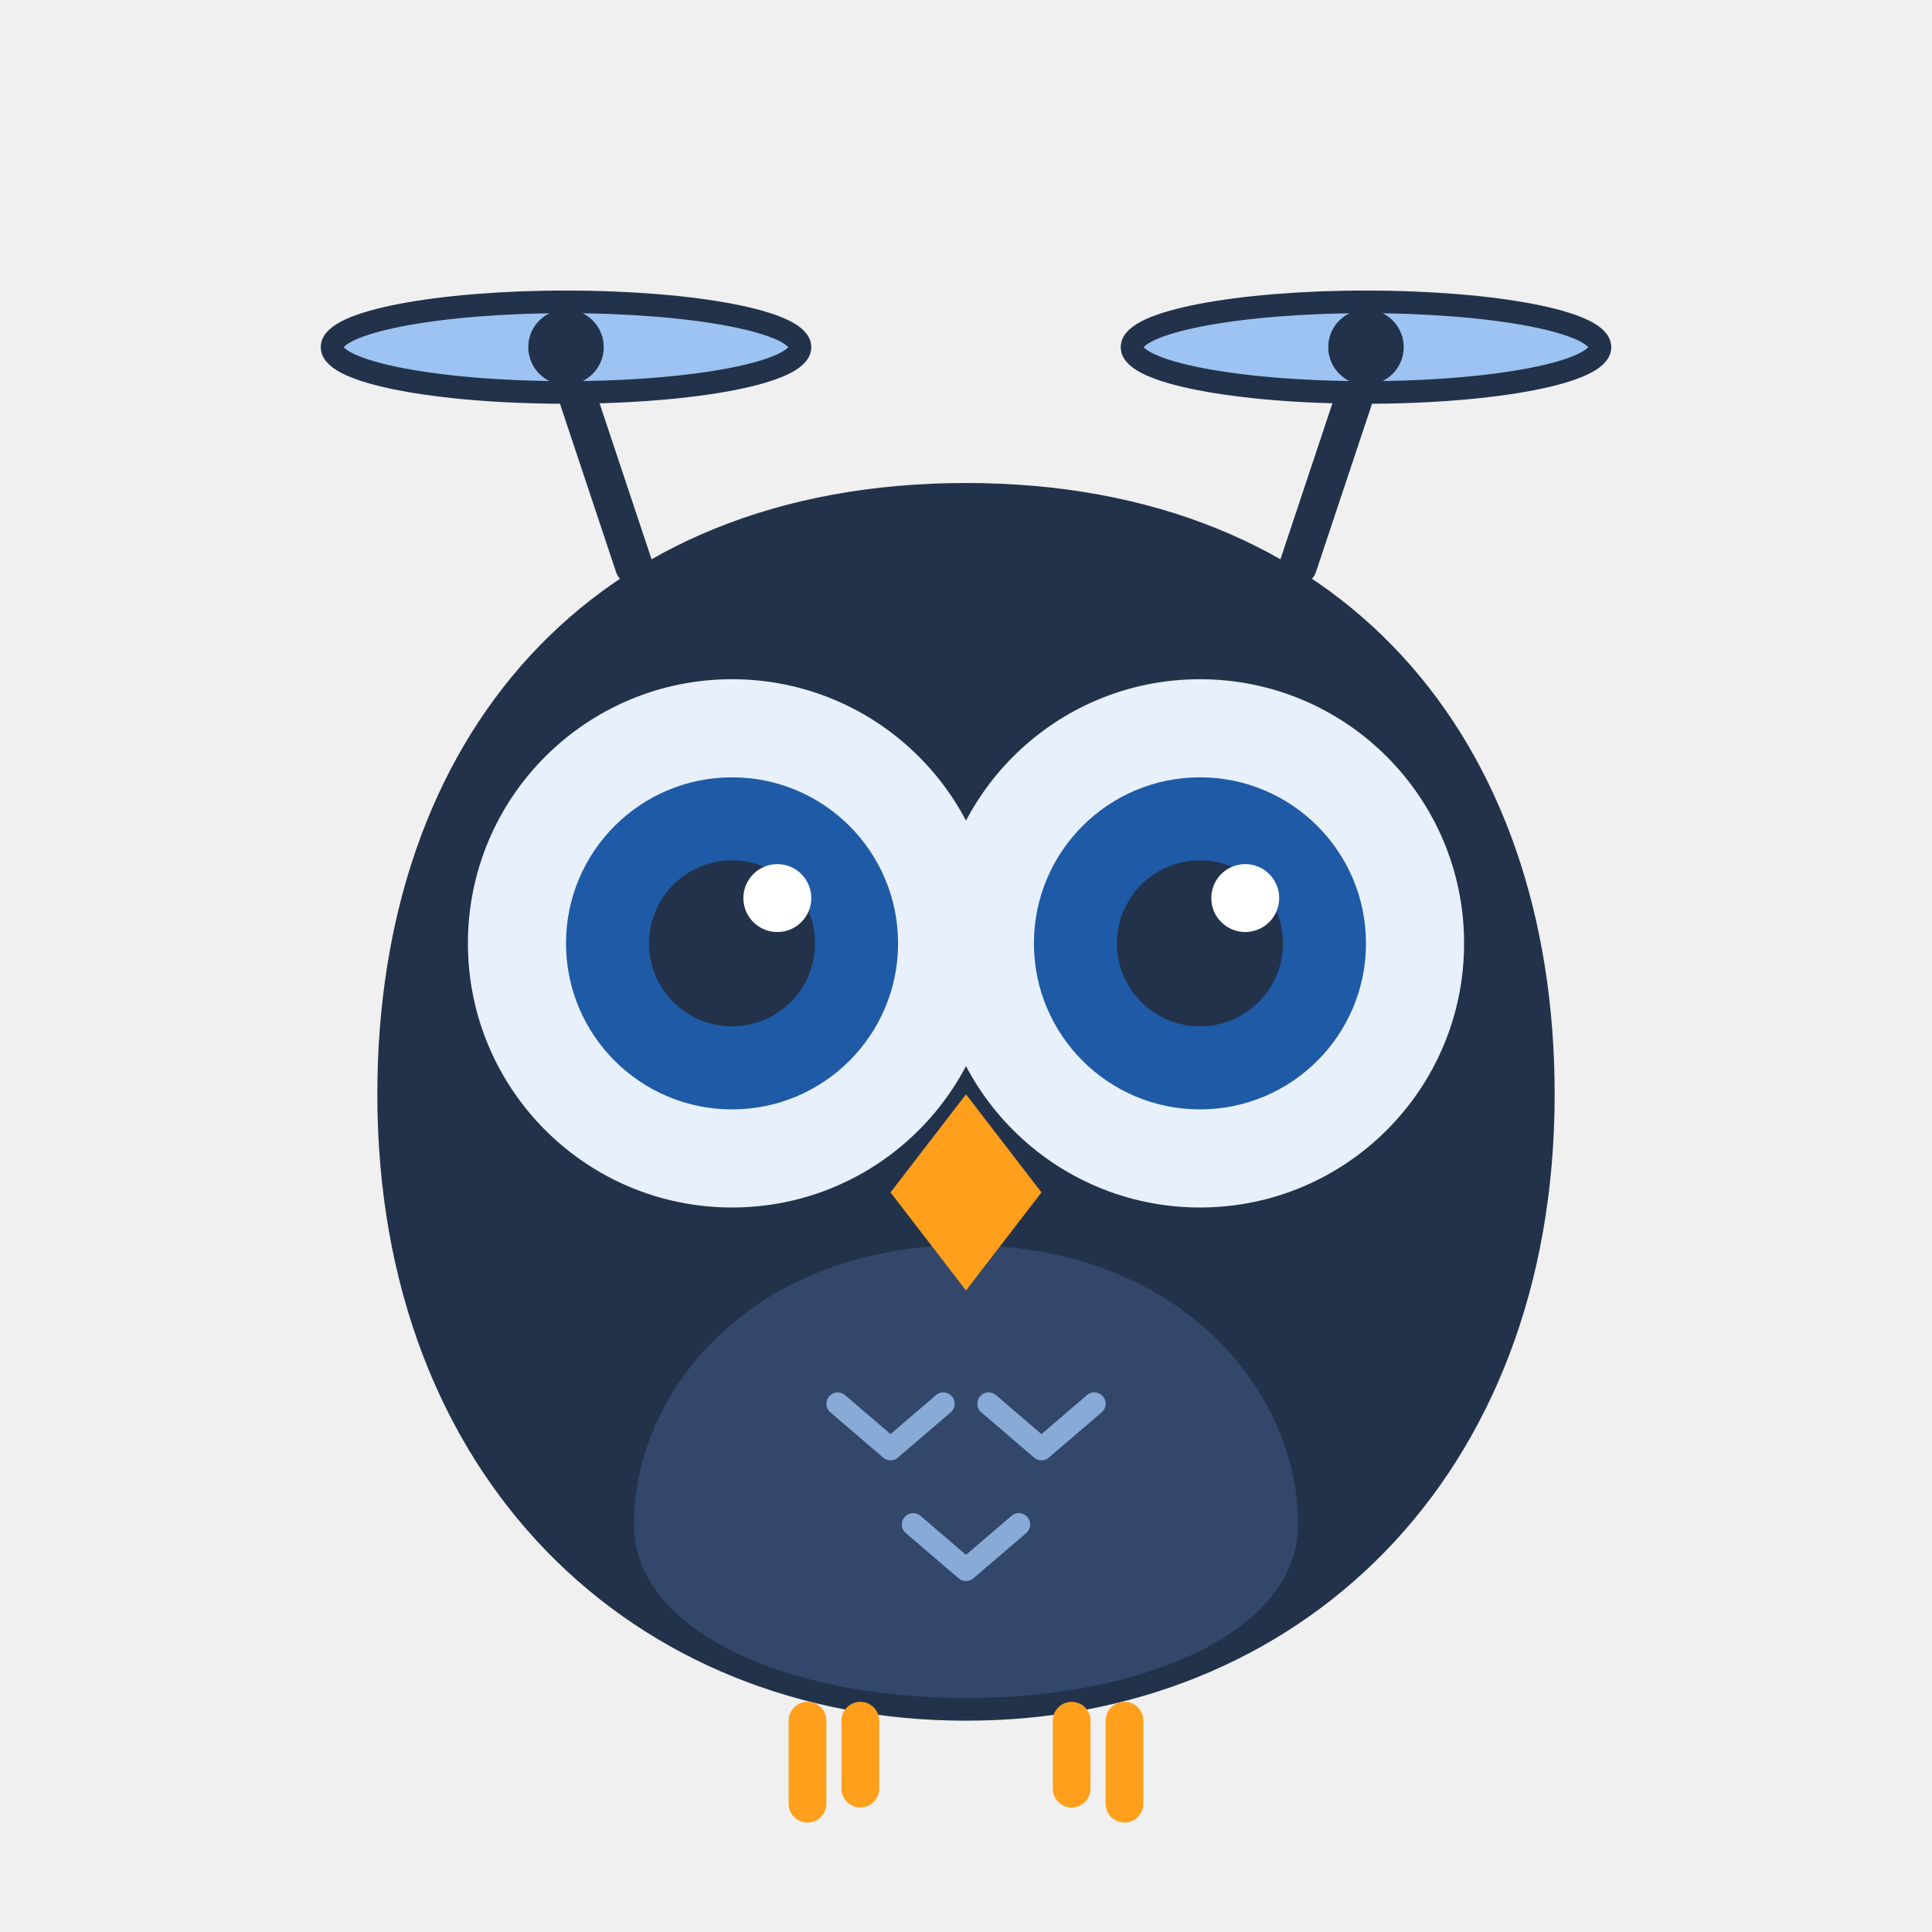
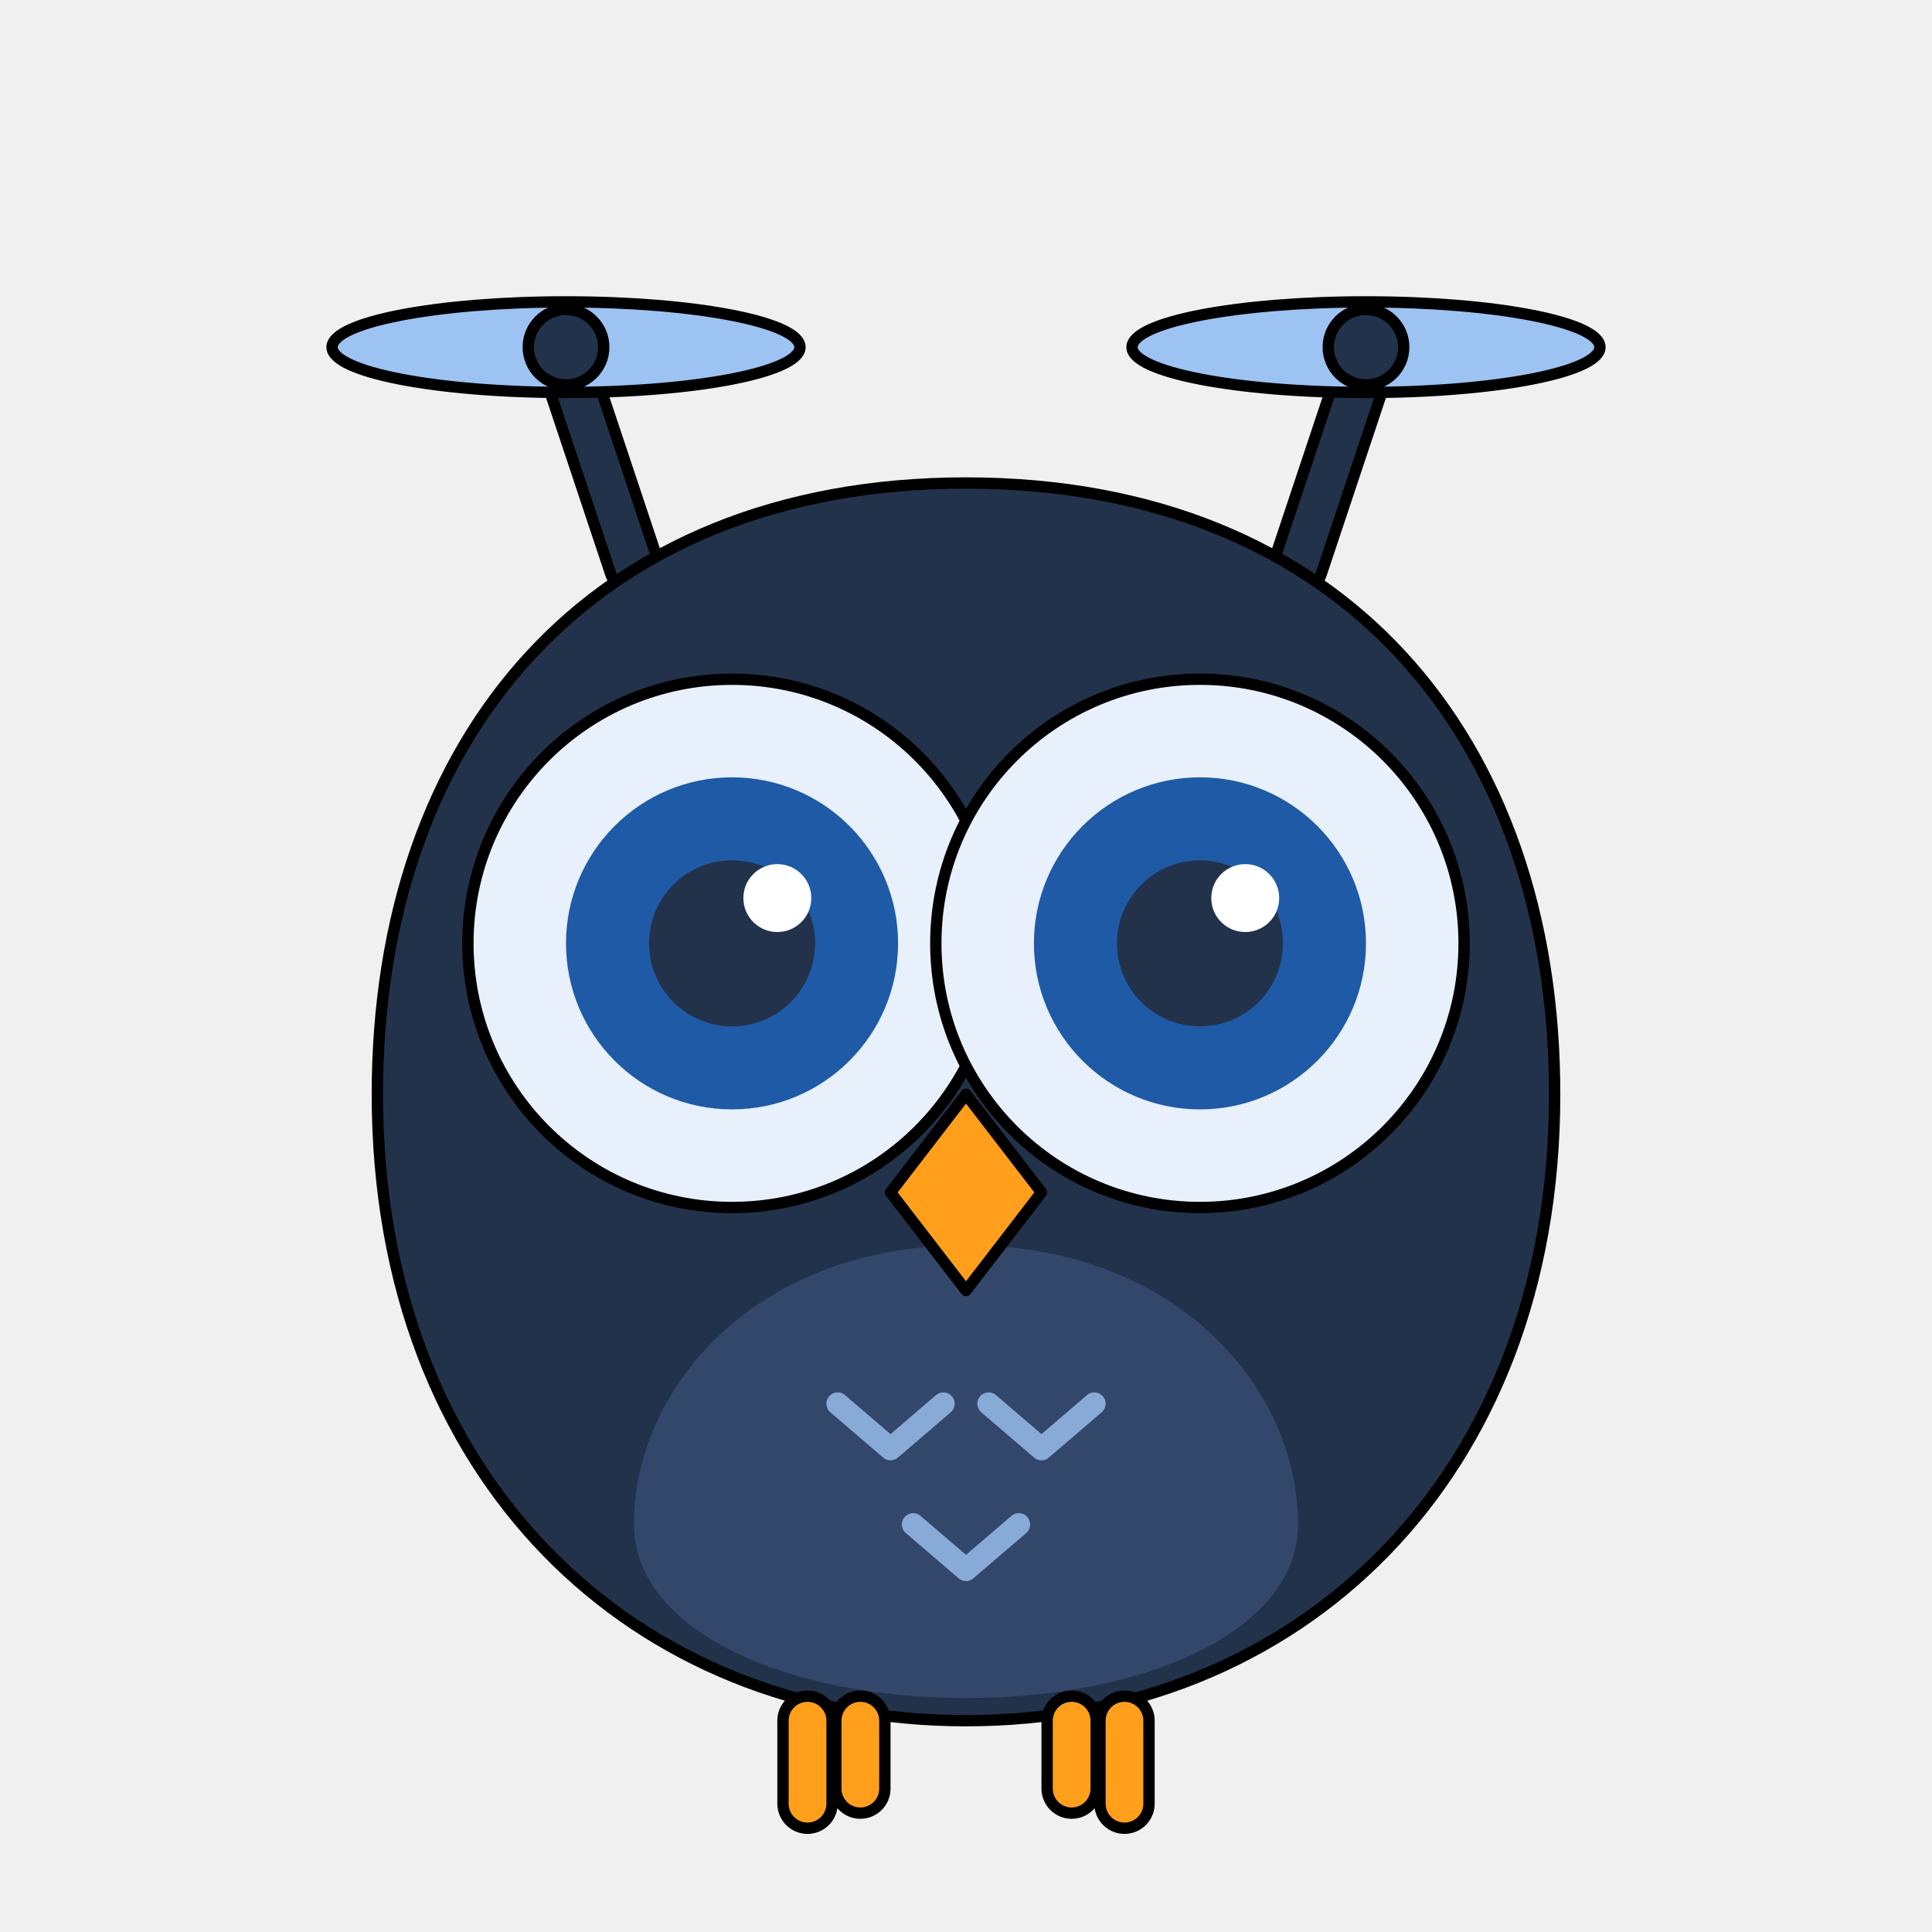
<svg xmlns="http://www.w3.org/2000/svg" viewBox="0 0 512 512" role="img" aria-label="Drone Firmware Analyzer">
-   <g stroke="#22324a" stroke-width="10" stroke-linecap="round">
-     <path d="M168 150 L150 96 M344 150 L362 96" />
+   <g stroke-linecap="round">
+     <path d="M168 150 L150 96 M344 150 L362 96" stroke="#000" stroke-width="16" />
+     <path d="M168 150 L150 96 M344 150 L362 96" stroke="#22324a" stroke-width="10" />
  </g>
-   <g fill="#9cc3f2" stroke="#22324a" stroke-width="6">
+   <g fill="#9cc3f2" stroke="#000" stroke-width="3">
    <ellipse cx="150" cy="92" rx="62" ry="12" />
    <ellipse cx="362" cy="92" rx="62" ry="12" />
  </g>
-   <g fill="#22324a">
+   <g fill="#22324a" stroke="#000" stroke-width="3">
    <circle cx="150" cy="92" r="10" />
    <circle cx="362" cy="92" r="10" />
  </g>
-   <path d="M256 128 C356 128 412 196 412 290 C412 392 344 456 256 456 C168 456 100 392 100 290 C100 196 156 128 256 128 Z" fill="#22324a" />
+   <path d="M256 128 C356 128 412 196 412 290 C412 392 344 456 256 456 C168 456 100 392 100 290 C100 196 156 128 256 128 Z" fill="#22324a" stroke="#000" stroke-width="3" />
  <path d="M256 330 C312 330 344 368 344 404 C344 432 304 450 256 450 C208 450 168 432 168 404 C168 368 200 330 256 330 Z" fill="#33476a" />
  <g stroke="#9cc3f2" stroke-width="6" fill="none" stroke-linecap="round" stroke-linejoin="round" opacity="0.8">
    <path d="M222 372 l14 12 l14 -12 M262 372 l14 12 l14 -12 M242 404 l14 12 l14 -12" />
  </g>
-   <circle cx="194" cy="250" r="70" fill="#e7f0fb" />
-   <circle cx="318" cy="250" r="70" fill="#e7f0fb" />
+   <circle cx="194" cy="250" r="70" fill="#e7f0fb" stroke="#000" stroke-width="3" />
+   <circle cx="318" cy="250" r="70" fill="#e7f0fb" stroke="#000" stroke-width="3" />
  <circle cx="194" cy="250" r="44" fill="#1f5aa6" />
  <circle cx="318" cy="250" r="44" fill="#1f5aa6" />
  <circle cx="194" cy="250" r="22" fill="#22324a" />
  <circle cx="318" cy="250" r="22" fill="#22324a" />
  <circle cx="206" cy="238" r="9" fill="#fff" />
  <circle cx="330" cy="238" r="9" fill="#fff" />
-   <path d="M256 290 L276 316 L256 342 L236 316 Z" fill="#ff9f1c" />
-   <g stroke="#ff9f1c" stroke-width="10" stroke-linecap="round">
-     <path d="M214 456 v22 M228 456 v18 M284 456 v18 M298 456 v22" />
+   <path d="M256 290 L276 316 L256 342 L236 316 Z" fill="#ff9f1c" stroke="#000" stroke-width="3" stroke-linejoin="round" />
+   <g stroke-linecap="round">
+     <path d="M214 456 v22 M228 456 v18 M284 456 v18 M298 456 v22" stroke="#000" stroke-width="16" />
+     <path d="M214 456 v22 M228 456 v18 M284 456 v18 M298 456 v22" stroke="#ff9f1c" stroke-width="10" />
  </g>
</svg>
